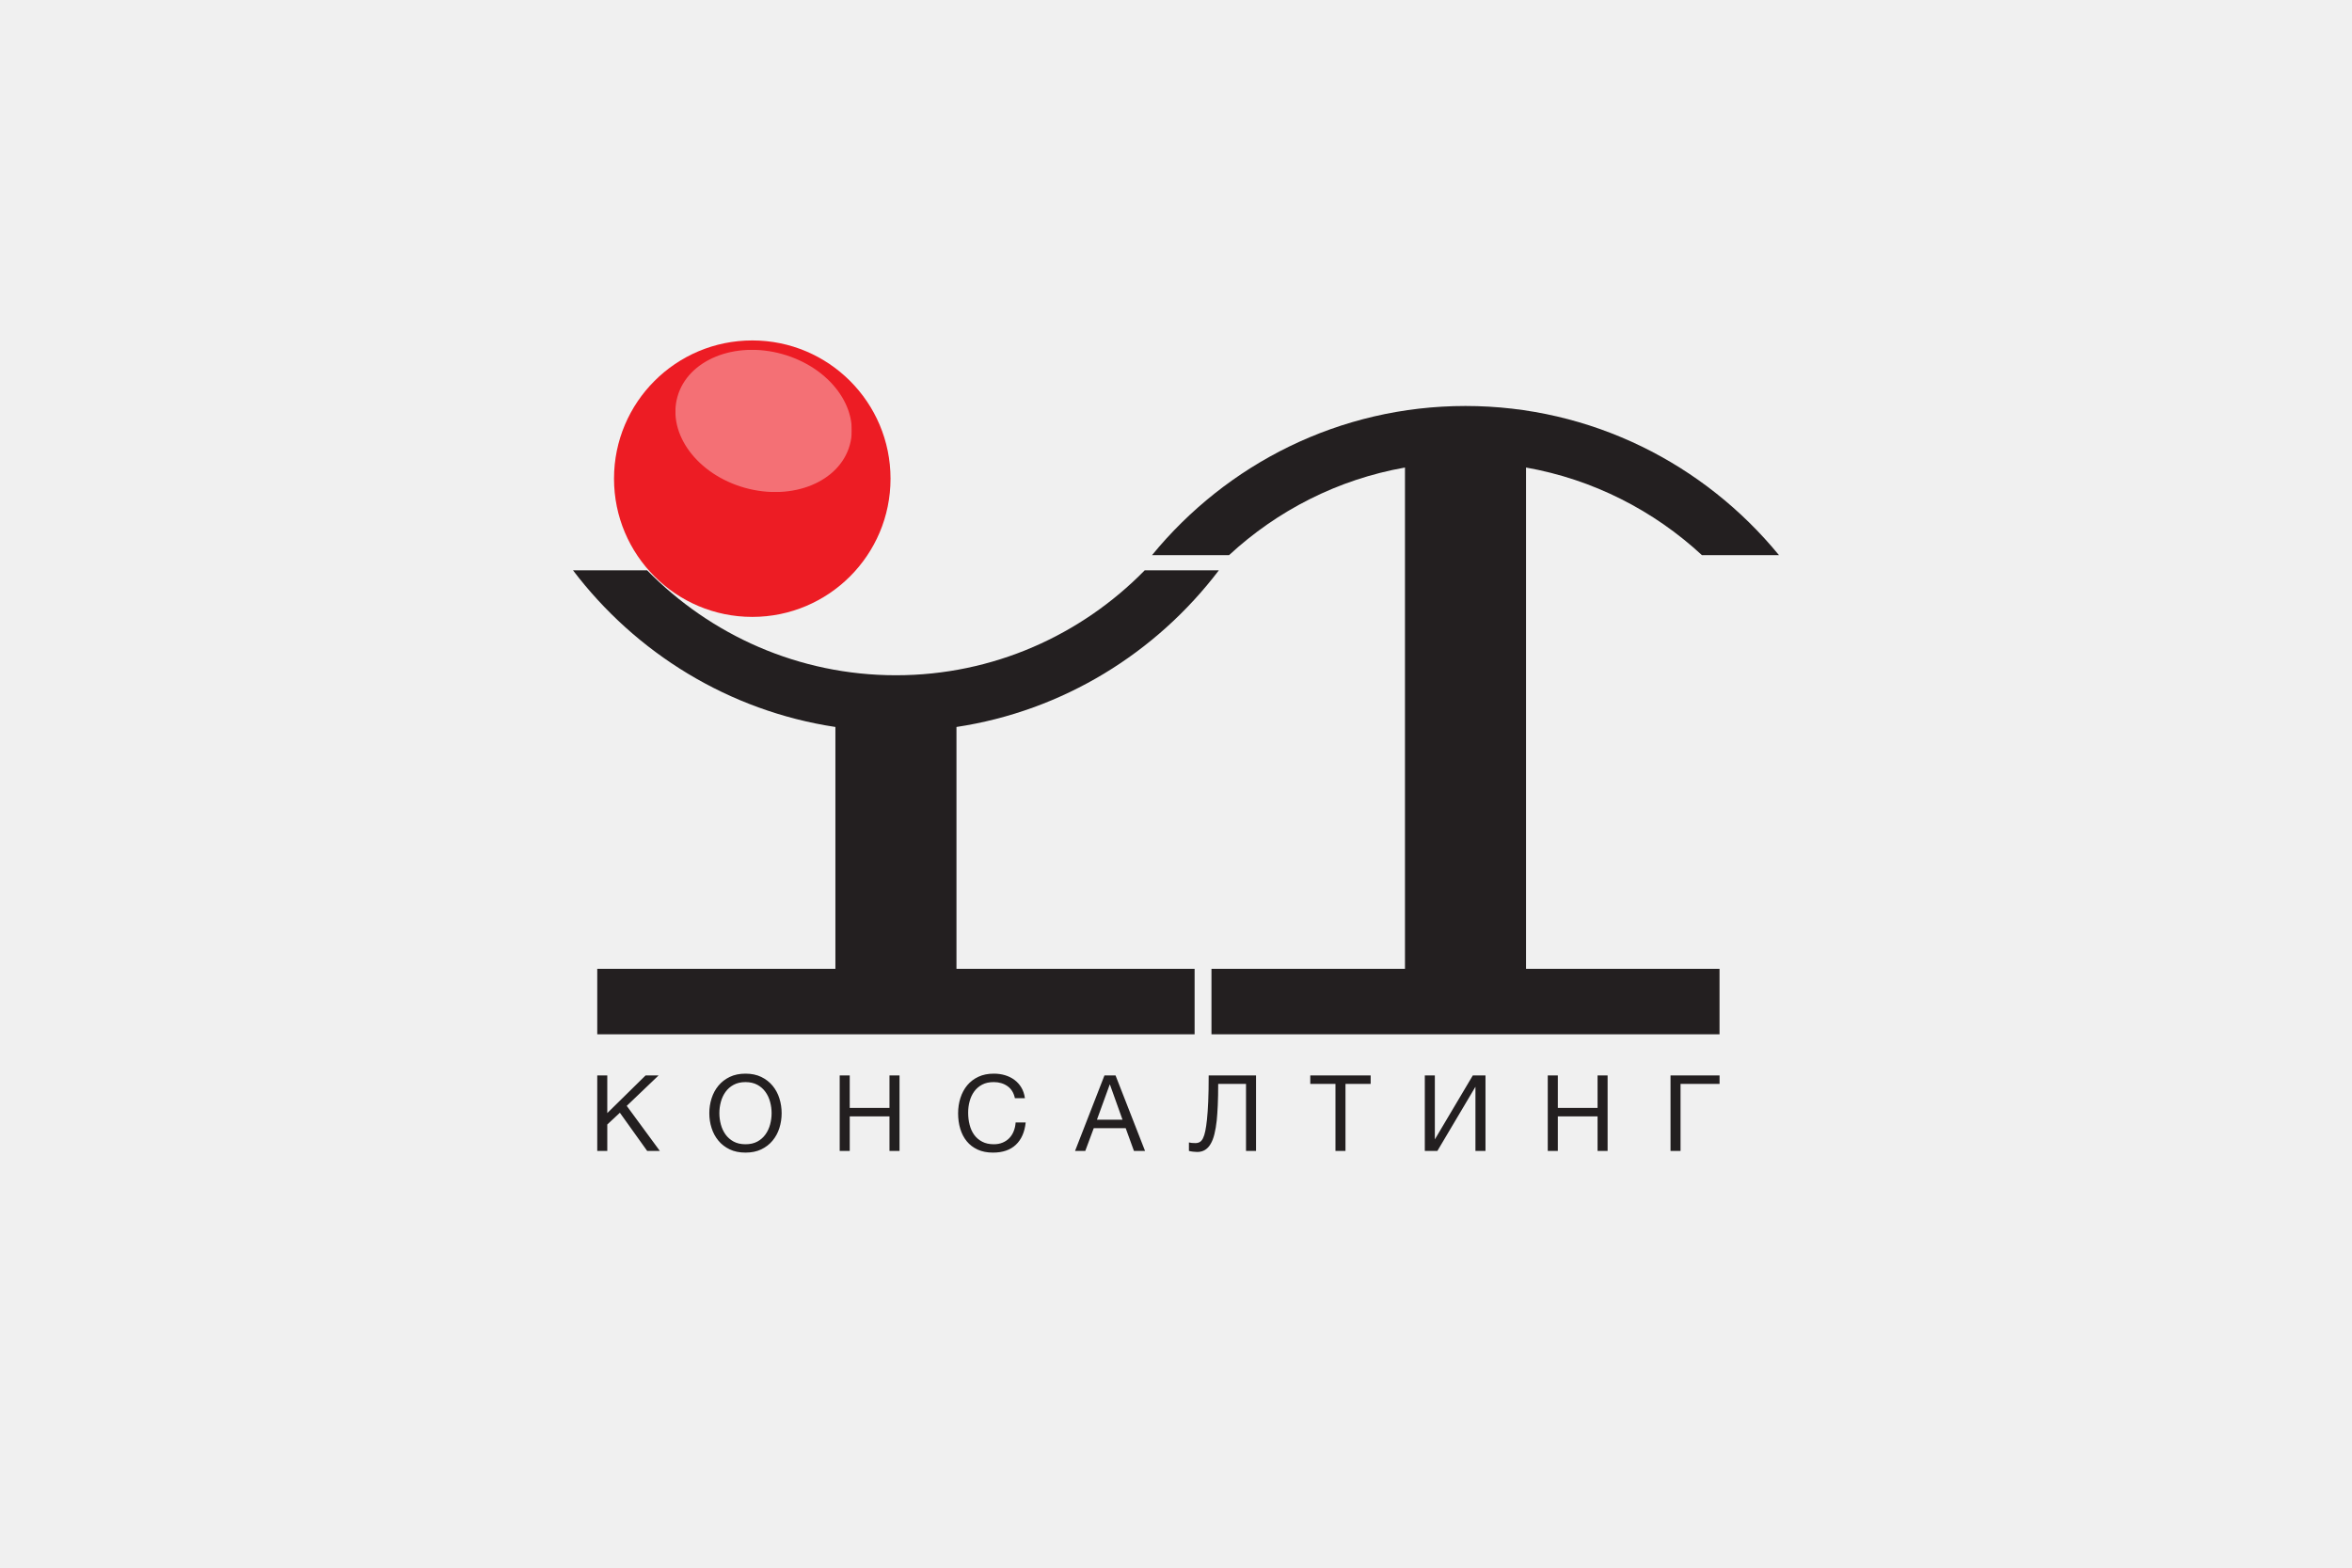
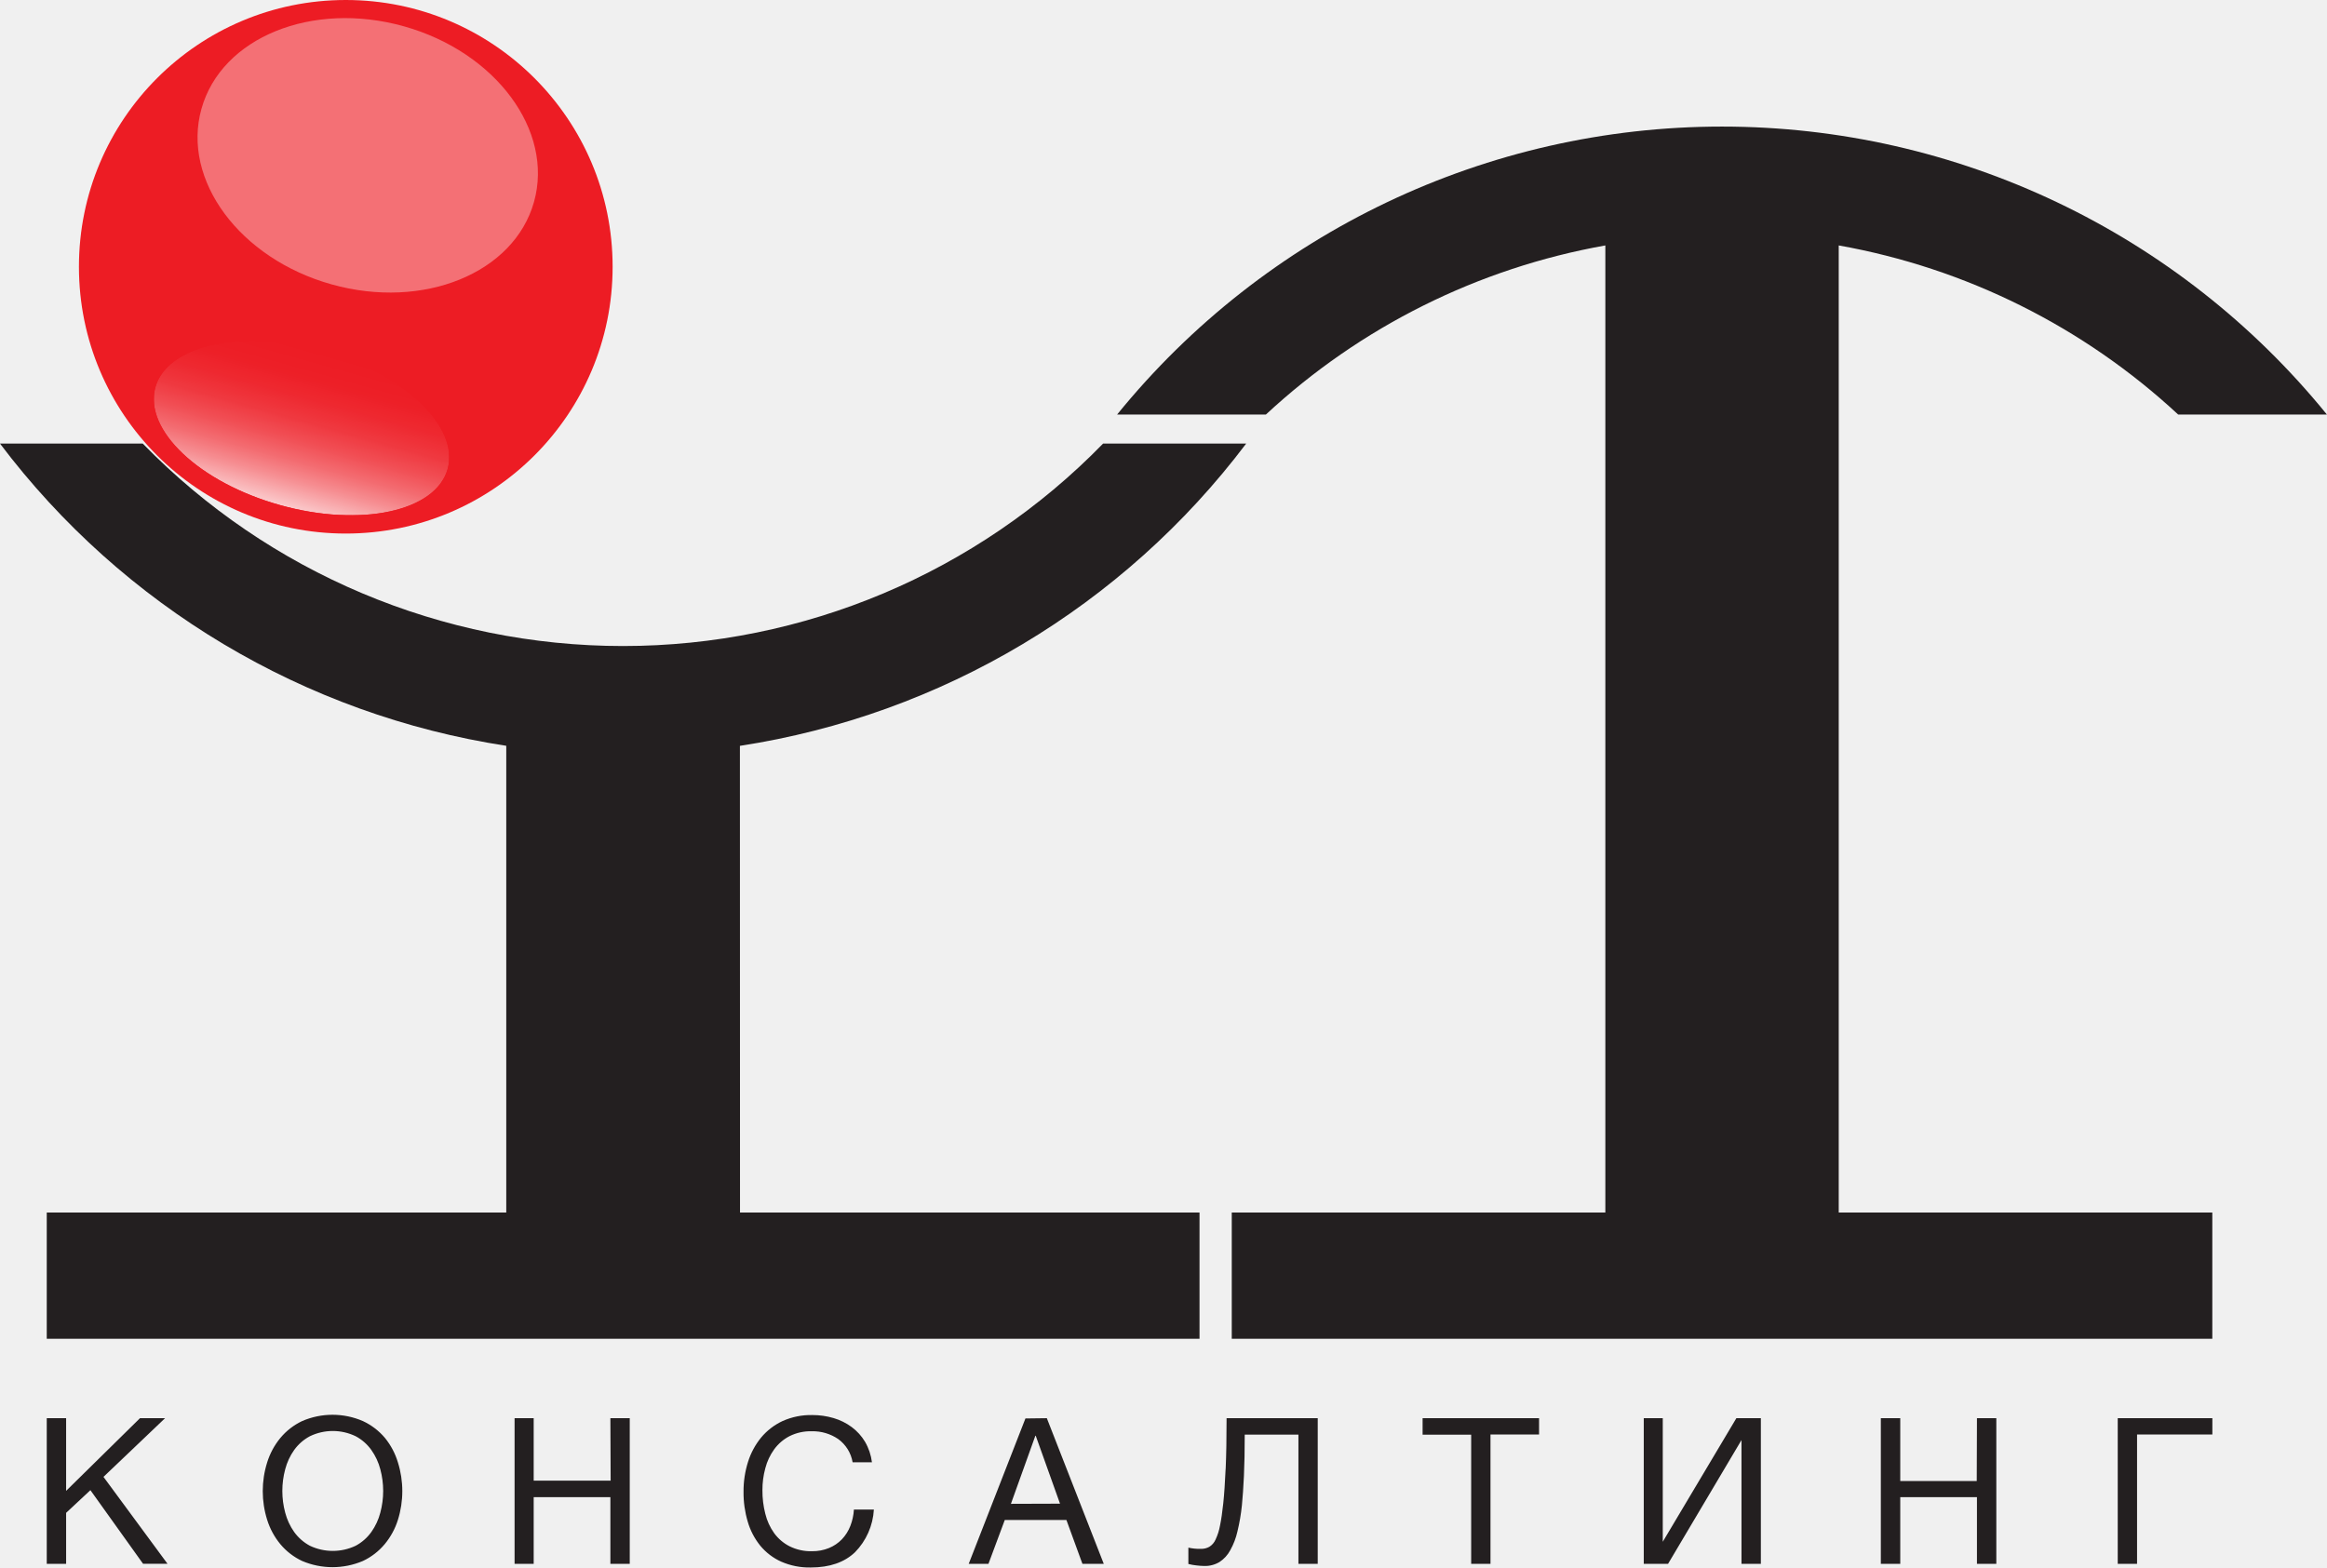
- <svg xmlns="http://www.w3.org/2000/svg" viewBox="0 0 1062.987 708.662" height="708.662" width="1062.987">
+ <svg xmlns="http://www.w3.org/2000/svg" viewBox="0 0 436.02 293.71">
  <defs>
-     <clipPath id="e">
-       <path d="M0 566.93h850.39V0H0v566.93z" />
+     <style>.cls-1{fill:url(#Безымянный_градиент_3)}.cls-2{fill:none}.cls-3{fill:#ed1c24}.cls-4{fill:#231f20}.cls-5{fill:#fff;opacity:.37}.cls-6{clip-path:url(#clip-path)}.cls-7{mask:url(#mask)}.cls-8{fill:url(#Безымянный_градиент_2)}</style>
+     <linearGradient id="Безымянный_градиент_3" x1="46.48" y1="161.9" x2="38.42" y2="190.73" gradientTransform="translate(14.04 -96.06)" gradientUnits="userSpaceOnUse">
+       <stop offset="0" />
+       <stop offset=".17" stop-color="#030303" />
+       <stop offset=".31" stop-color="#0e0e0e" />
+       <stop offset=".45" stop-color="#202020" />
+       <stop offset=".58" stop-color="#393939" />
+       <stop offset=".71" stop-color="#5a5a5a" />
+       <stop offset=".83" stop-color="#818181" />
+       <stop offset=".95" stop-color="#b0b0b0" />
+       <stop offset="1" stop-color="#c4c4c4" />
+     </linearGradient>
+     <clipPath id="clip-path">
+       <path class="cls-2" d="M29.12 72.58c-2.23 8 8.22 17.85 23.34 22.08s29.18 1.21 31.41-6.75-8.22-17.84-23.34-22.08-29.18-1.21-31.41 6.75" />
    </clipPath>
-     <clipPath id="f">
-       <path d="M244.196 440.421h63.786V388.99h-63.786v51.431z" />
-     </clipPath>
-     <clipPath id="g">
-       <path d="M236.301 371.236c-2.23-7.963 8.219-17.849 23.338-22.084 15.119-4.233 29.183-1.212 31.413 6.749 2.23 7.963-8.219 17.849-23.338 22.083-4.638 1.299-9.179 1.915-13.307 1.915-9.33.001-16.56-3.144-18.106-8.663" />
-     </clipPath>
-     <clipPath id="a">
-       <path d="M234.071 382.219h59.211v-37.301h-59.211v37.301z" />
-     </clipPath>
-     <clipPath id="b">
-       <path d="M234.071 382.218h59.211v-37.3h-59.211v37.3z" />
-     </clipPath>
-     <clipPath id="c">
-       <path d="M236.001 347.237h55.351V379.9h-55.351v-32.663z" />
-     </clipPath>
-     <linearGradient id="d" gradientTransform="scale(-29.93914 29.93914) rotate(-74.373 3.85 12.205)" gradientUnits="userSpaceOnUse" x2="1">
-       <stop offset="0" stop-color="#231f20" />
-       <stop offset=".556" stop-color="#231f20" />
-       <stop offset="1" stop-color="#cccbcb" />
-     </linearGradient>
-     <mask id="i" height="1" width="1" y="0" x="0" maskUnits="userSpaceOnUse">
-       <g clip-path="url(#a)">
-         <path d="M234.071 382.218h59.21v-37.3h-59.21v37.3z" />
-         <g clip-path="url(#b)">
-           <g clip-path="url(#c)">
-             <path d="M236.001 347.237h55.351V379.9h-55.351v-32.663z" fill="url(#d)" />
-           </g>
-         </g>
-       </g>
+     <mask id="mask" x="26.89" y="61.6" width="59.21" height="37.3" maskUnits="userSpaceOnUse">
+       <path class="cls-1" d="M28.82 63.92h55.35v32.66H28.82z" />
    </mask>
-     <clipPath id="h">
-       <path d="M234.071 382.219h59.211v-37.301h-59.211v37.301z" />
-     </clipPath>
-     <linearGradient id="j" gradientTransform="scale(-29.94468 29.94468) rotate(-74.335 3.854 12.208)" gradientUnits="userSpaceOnUse" x2="1">
+     <linearGradient id="Безымянный_градиент_2" x1="60.53" y1="65.84" x2="52.45" y2="94.67" gradientUnits="userSpaceOnUse">
      <stop offset="0" stop-color="#fff" />
      <stop offset="1" stop-color="#fff" />
    </linearGradient>
  </defs>
-   <g clip-path="url(#e)" transform="matrix(1.25 0 0 -1.25 0 708.663)">
-     <path d="M321.979 393.83c0-27.606-22.382-49.99-49.99-49.99-27.606 0-49.985 22.384-49.985 49.99 0 27.608 22.379 49.988 49.985 49.988 27.608 0 49.99-22.38 49.99-49.988" fill="#ed1c24" />
-     <path d="M577.617 166.28h-14.37v11.736h-3.637v-27.293h3.636v12.493h14.371v-12.493h3.628v27.293h-3.628V166.28zm-58.834-11.391v23.127h-3.628v-27.293h4.547l13.76 23.2v-23.2h3.633v27.293h-4.587l-13.725-23.127zm-45.037 20.068h9.103v-24.234h3.623v24.234h9.104v3.059h-21.83v-3.06zm-36.906-6.417c-.118-2.582-.257-4.725-.44-6.426-.179-1.682-.38-3.078-.613-4.185-.226-1.113-.506-1.993-.839-2.641-.328-.651-.713-1.103-1.168-1.354-.453-.262-.978-.384-1.59-.384-.943 0-1.714.074-2.324.232v-3.06a9.815 9.815 0 0 1 1.47-.27c.622-.071 1.13-.11 1.515-.11 1.09 0 2.042.247 2.845.747.801.49 1.486 1.224 2.037 2.192.57.966 1.024 2.152 1.36 3.559.354 1.396.622 3.022.825 4.859.152 1.517.28 3.365.38 5.519.103 2.153.152 4.735.152 7.739h10.058v-24.234h3.623v27.293h-17.12c0-3.751-.055-6.906-.17-9.476m-40.234-6.535l4.626 12.726h.073l4.552-12.726h-9.25zm2.718 16.01l-10.628-27.292h3.701l3.058 8.216h11.553l2.98-8.216h4.013l-10.664 27.293h-4.013zm-32.808-20.147a7.608 7.608 0 0 0-1.579-2.502c-.673-.703-1.487-1.247-2.435-1.645-.936-.392-1.994-.587-3.168-.587-1.634 0-3.035.304-4.198.918a8.183 8.183 0 0 0-2.894 2.459c-.752 1.039-1.303 2.238-1.658 3.634-.368 1.389-.538 2.863-.538 4.416 0 1.427.17 2.803.538 4.124.355 1.334.906 2.51 1.658 3.538a8.221 8.221 0 0 0 2.871 2.47c1.148.613 2.55.918 4.184.918 1.91 0 3.56-.487 4.95-1.456 1.388-.966 2.282-2.422 2.697-4.356h3.623c-.195 1.45-.63 2.729-1.29 3.843a9.503 9.503 0 0 1-2.49 2.765c-.994.74-2.13 1.31-3.404 1.689-1.27.38-2.618.569-4.049.569-2.117 0-3.978-.373-5.58-1.126-1.604-.753-2.95-1.78-4.039-3.078-1.076-1.297-1.897-2.826-2.46-4.57-.562-1.744-.843-3.61-.843-5.598 0-1.99.256-3.848.784-5.58.524-1.74 1.308-3.243 2.354-4.516 1.046-1.271 2.355-2.275 3.934-2.998 1.58-.728 3.426-1.088 5.543-1.088 3.518 0 6.277.955 8.28 2.85 2 1.897 3.175 4.577 3.536 8.04h-3.636a10.072 10.072 0 0 0-.69-3.133m-44.916 8.413H307.23v11.735h-3.629v-27.293h3.63v12.493h14.371v-12.493h3.63v27.293h-3.63V166.28zm-43.159-5.983c-.36-1.341-.91-2.54-1.682-3.617a8.631 8.631 0 0 0-2.937-2.582c-1.199-.648-2.632-.965-4.282-.965-1.666 0-3.085.317-4.284.965a8.722 8.722 0 0 0-2.95 2.582 11.201 11.201 0 0 0-1.676 3.617 15.577 15.577 0 0 0-.538 4.069c0 1.383.177 2.739.538 4.073a11.111 11.111 0 0 0 1.676 3.61 8.595 8.595 0 0 0 2.95 2.583c1.2.649 2.618.978 4.284.978 1.65 0 3.083-.33 4.282-.978 1.193-.648 2.177-1.506 2.937-2.582.771-1.066 1.322-2.275 1.682-3.611.361-1.334.538-2.69.538-4.073 0-1.372-.177-2.73-.538-4.07m.881 14.01c-1.096 1.329-2.46 2.38-4.094 3.176-1.627.784-3.524 1.182-5.688 1.182-2.167 0-4.069-.398-5.702-1.182-1.629-.795-3-1.847-4.089-3.175-1.1-1.327-1.915-2.844-2.465-4.57a17.516 17.516 0 0 1-.826-5.371c0-1.885.275-3.684.826-5.386.55-1.712 1.364-3.23 2.465-4.552 1.09-1.321 2.46-2.372 4.09-3.155 1.632-.778 3.534-1.163 5.701-1.163 2.164 0 4.061.385 5.688 1.163 1.634.783 2.998 1.834 4.094 3.155a13.331 13.331 0 0 1 2.465 4.552c.551 1.702.821 3.5.821 5.386 0 1.858-.27 3.652-.82 5.372a13.336 13.336 0 0 1-2.466 4.569m-41.208 3.708h-4.704l-13.84-13.612v13.612h-3.629v-27.293h3.63v9.557l4.55 4.246 9.87-13.803h4.576l-11.966 16.287 11.513 11.006zm365.878-27.293h3.623v24.234h14.108v3.059h-17.73v-27.293zm-96.011 247.136V216.566H438.02v-23.672h183.693v23.672h-69.96v181.293c24.257-4.286 46.161-15.556 63.597-31.686h27.856c-26.959 32.925-67.758 53.94-113.34 53.94-45.585 0-86.384-21.015-113.337-53.94h27.854c17.42 16.13 39.335 27.4 63.601 31.686" fill="#231f20" />
-     <path d="M345.821 304.033c38.53 5.824 72.197 26.778 94.862 56.642h-26.806c-22.946-23.41-54.79-37.94-89.942-37.94-35.15 0-67.009 14.53-89.954 37.94h-26.797c22.655-29.864 56.334-50.818 94.865-56.642v-87.467h-86.104v-23.672h215.978v23.672h-86.102v87.467z" fill="#231f20" />
-     <g clip-path="url(#f)" opacity=".37">
-       <path d="M244.93 423.432c-3.74-13.355 7.178-28.09 24.386-32.91 17.21-4.818 34.191 2.102 37.932 15.457 3.74 13.355-7.178 28.089-24.387 32.909-17.208 4.819-34.19-2.101-37.93-15.456" fill="#fff" />
-     </g>
-   </g>
-   <g clip-path="url(#g)" transform="matrix(1.25 0 0 -1.25 0 708.663)">
-     <g clip-path="url(#h)" mask="url(#i)">
-       <path d="M234.071 344.918h59.21v37.3h-59.21v-37.3z" fill="url(#j)" />
+   <g id="Слой_2" data-name="Слой 2">
+     <g id="Слой_1-2" data-name="Слой 1">
+       <path class="cls-3" d="M114.79 50a50 50 0 1 1-50-50 50 50 0 0 1 50 50" />
+       <path class="cls-4" d="M396.81 293.1h3.62v-24.24h14.11v-3.06h-17.73zM30.93 265.8h-4.7l-13.84 13.62V265.8H8.76v27.3h3.63v-9.56l4.55-4.25 9.87 13.8h4.58l-12-16.29zm41.21 3.71a12.05 12.05 0 0 0-4.14-3.17 14.32 14.32 0 0 0-11.39 0 12 12 0 0 0-4.09 3.18 13.46 13.46 0 0 0-2.46 4.57 17.92 17.92 0 0 0 0 10.76 13.45 13.45 0 0 0 2.46 4.55 11.9 11.9 0 0 0 4.09 3.16 14.52 14.52 0 0 0 11.39 0 11.94 11.94 0 0 0 4.09-3.16 13.34 13.34 0 0 0 2.47-4.55 18 18 0 0 0 0-10.76 13.35 13.35 0 0 0-2.42-4.58zm-.88 14a11.05 11.05 0 0 1-1.68 3.62 8.61 8.61 0 0 1-2.94 2.58 10 10 0 0 1-8.57 0 8.7 8.7 0 0 1-2.95-2.58 11.17 11.17 0 0 1-1.68-3.62 15.67 15.67 0 0 1 0-8.14 11.09 11.09 0 0 1 1.68-3.61 8.59 8.59 0 0 1 2.95-2.58 9.86 9.86 0 0 1 8.57 0 8.5 8.5 0 0 1 2.94 2.58 11 11 0 0 1 1.68 3.61 15.67 15.67 0 0 1 0 8.14zm43.16-6H100V265.8h-3.58v27.3H100v-12.5h14.37v12.5H118v-27.3h-3.63zm44.91 8.49a7.61 7.61 0 0 1-1.58 2.5 7.14 7.14 0 0 1-2.43 1.64 8.13 8.13 0 0 1-3.17.59 8.9 8.9 0 0 1-4.2-.92 8.18 8.18 0 0 1-2.89-2.46 10.51 10.51 0 0 1-1.66-3.63 17.21 17.21 0 0 1-.54-4.42 15.32 15.32 0 0 1 .54-4.12 10.47 10.47 0 0 1 1.66-3.54 8.24 8.24 0 0 1 2.87-2.47 8.81 8.81 0 0 1 4.18-.92 8.44 8.44 0 0 1 4.95 1.46 6.78 6.78 0 0 1 2.7 4.36h3.62a10.08 10.08 0 0 0-1.29-3.84 9.52 9.52 0 0 0-2.49-2.76 10.84 10.84 0 0 0-3.4-1.69 14.06 14.06 0 0 0-4-.57 13 13 0 0 0-5.58 1.13 11.66 11.66 0 0 0-4 3.08 13.64 13.64 0 0 0-2.46 4.57 18.13 18.13 0 0 0-.84 5.6 19 19 0 0 0 .78 5.58 12.89 12.89 0 0 0 2.35 4.52 10.88 10.88 0 0 0 3.93 3 13.13 13.13 0 0 0 5.54 1.09q5.28 0 8.28-2.85a12.42 12.42 0 0 0 3.54-8H160a10.05 10.05 0 0 1-.67 3.07zm32.81-20.15l-10.63 27.25h3.7l3.06-8.22h11.55l3 8.22h4l-10.67-27.3zm-2.72 16l4.58-12.76h.07l4.55 12.73zm40.23-6.54c-.12 2.58-.26 4.72-.44 6.43s-.38 3.08-.61 4.18a10.49 10.49 0 0 1-.84 2.64 3 3 0 0 1-1.17 1.35 3.1 3.1 0 0 1-1.59.38 9.49 9.49 0 0 1-2.33-.23v3.06a9.73 9.73 0 0 0 1.47.27 13.72 13.72 0 0 0 1.52.11 5.27 5.27 0 0 0 2.85-.75 6 6 0 0 0 2-2.19 12.93 12.93 0 0 0 1.36-3.56 36.07 36.07 0 0 0 .83-4.86c.15-1.52.28-3.37.38-5.52s.15-4.73.15-7.74h10.06v24.22h3.62v-27.3h-17.08q0 5.63-.17 9.48zm36.91-6.42h9.1v24.21h3.62v-24.24h9.1v-3.06h-21.82zm45 20.07V265.8H308v27.3h4.55l13.76-23.2v23.2h3.63v-27.3h-4.59zm58.83-11.39h-14.33V265.8h-3.64v27.3h3.64v-12.5h14.37v12.5h3.63v-27.3h-3.63zM300.8 46v181.25h-70v23.67h183.73v-23.67h-70V46a125.91 125.91 0 0 1 63.6 31.69H436a146 146 0 0 0-226.68 0h27.88A125.82 125.82 0 0 1 300.8 46" />
+       <path class="cls-4" d="M138.64 139.79a146.8 146.8 0 0 0 94.86-56.65h-26.81a125.62 125.62 0 0 1-89.94 37.94 125.65 125.65 0 0 1-90-37.94H0a146.78 146.78 0 0 0 94.86 56.64v87.47H8.76v23.67h216v-23.67h-86.1z" />
+       <path class="cls-5" d="M37.75 20.39C34 33.74 44.92 48.48 62.13 53.3s34.19-2.1 37.93-15.46S92.89 9.75 75.68 4.93 41.49 7 37.75 20.39" />
+       <g class="cls-6">
+         <g class="cls-7">
+           <path class="cls-8" d="M26.89 61.6H86.1v37.3H26.89z" />
+         </g>
+       </g>
    </g>
  </g>
</svg>
